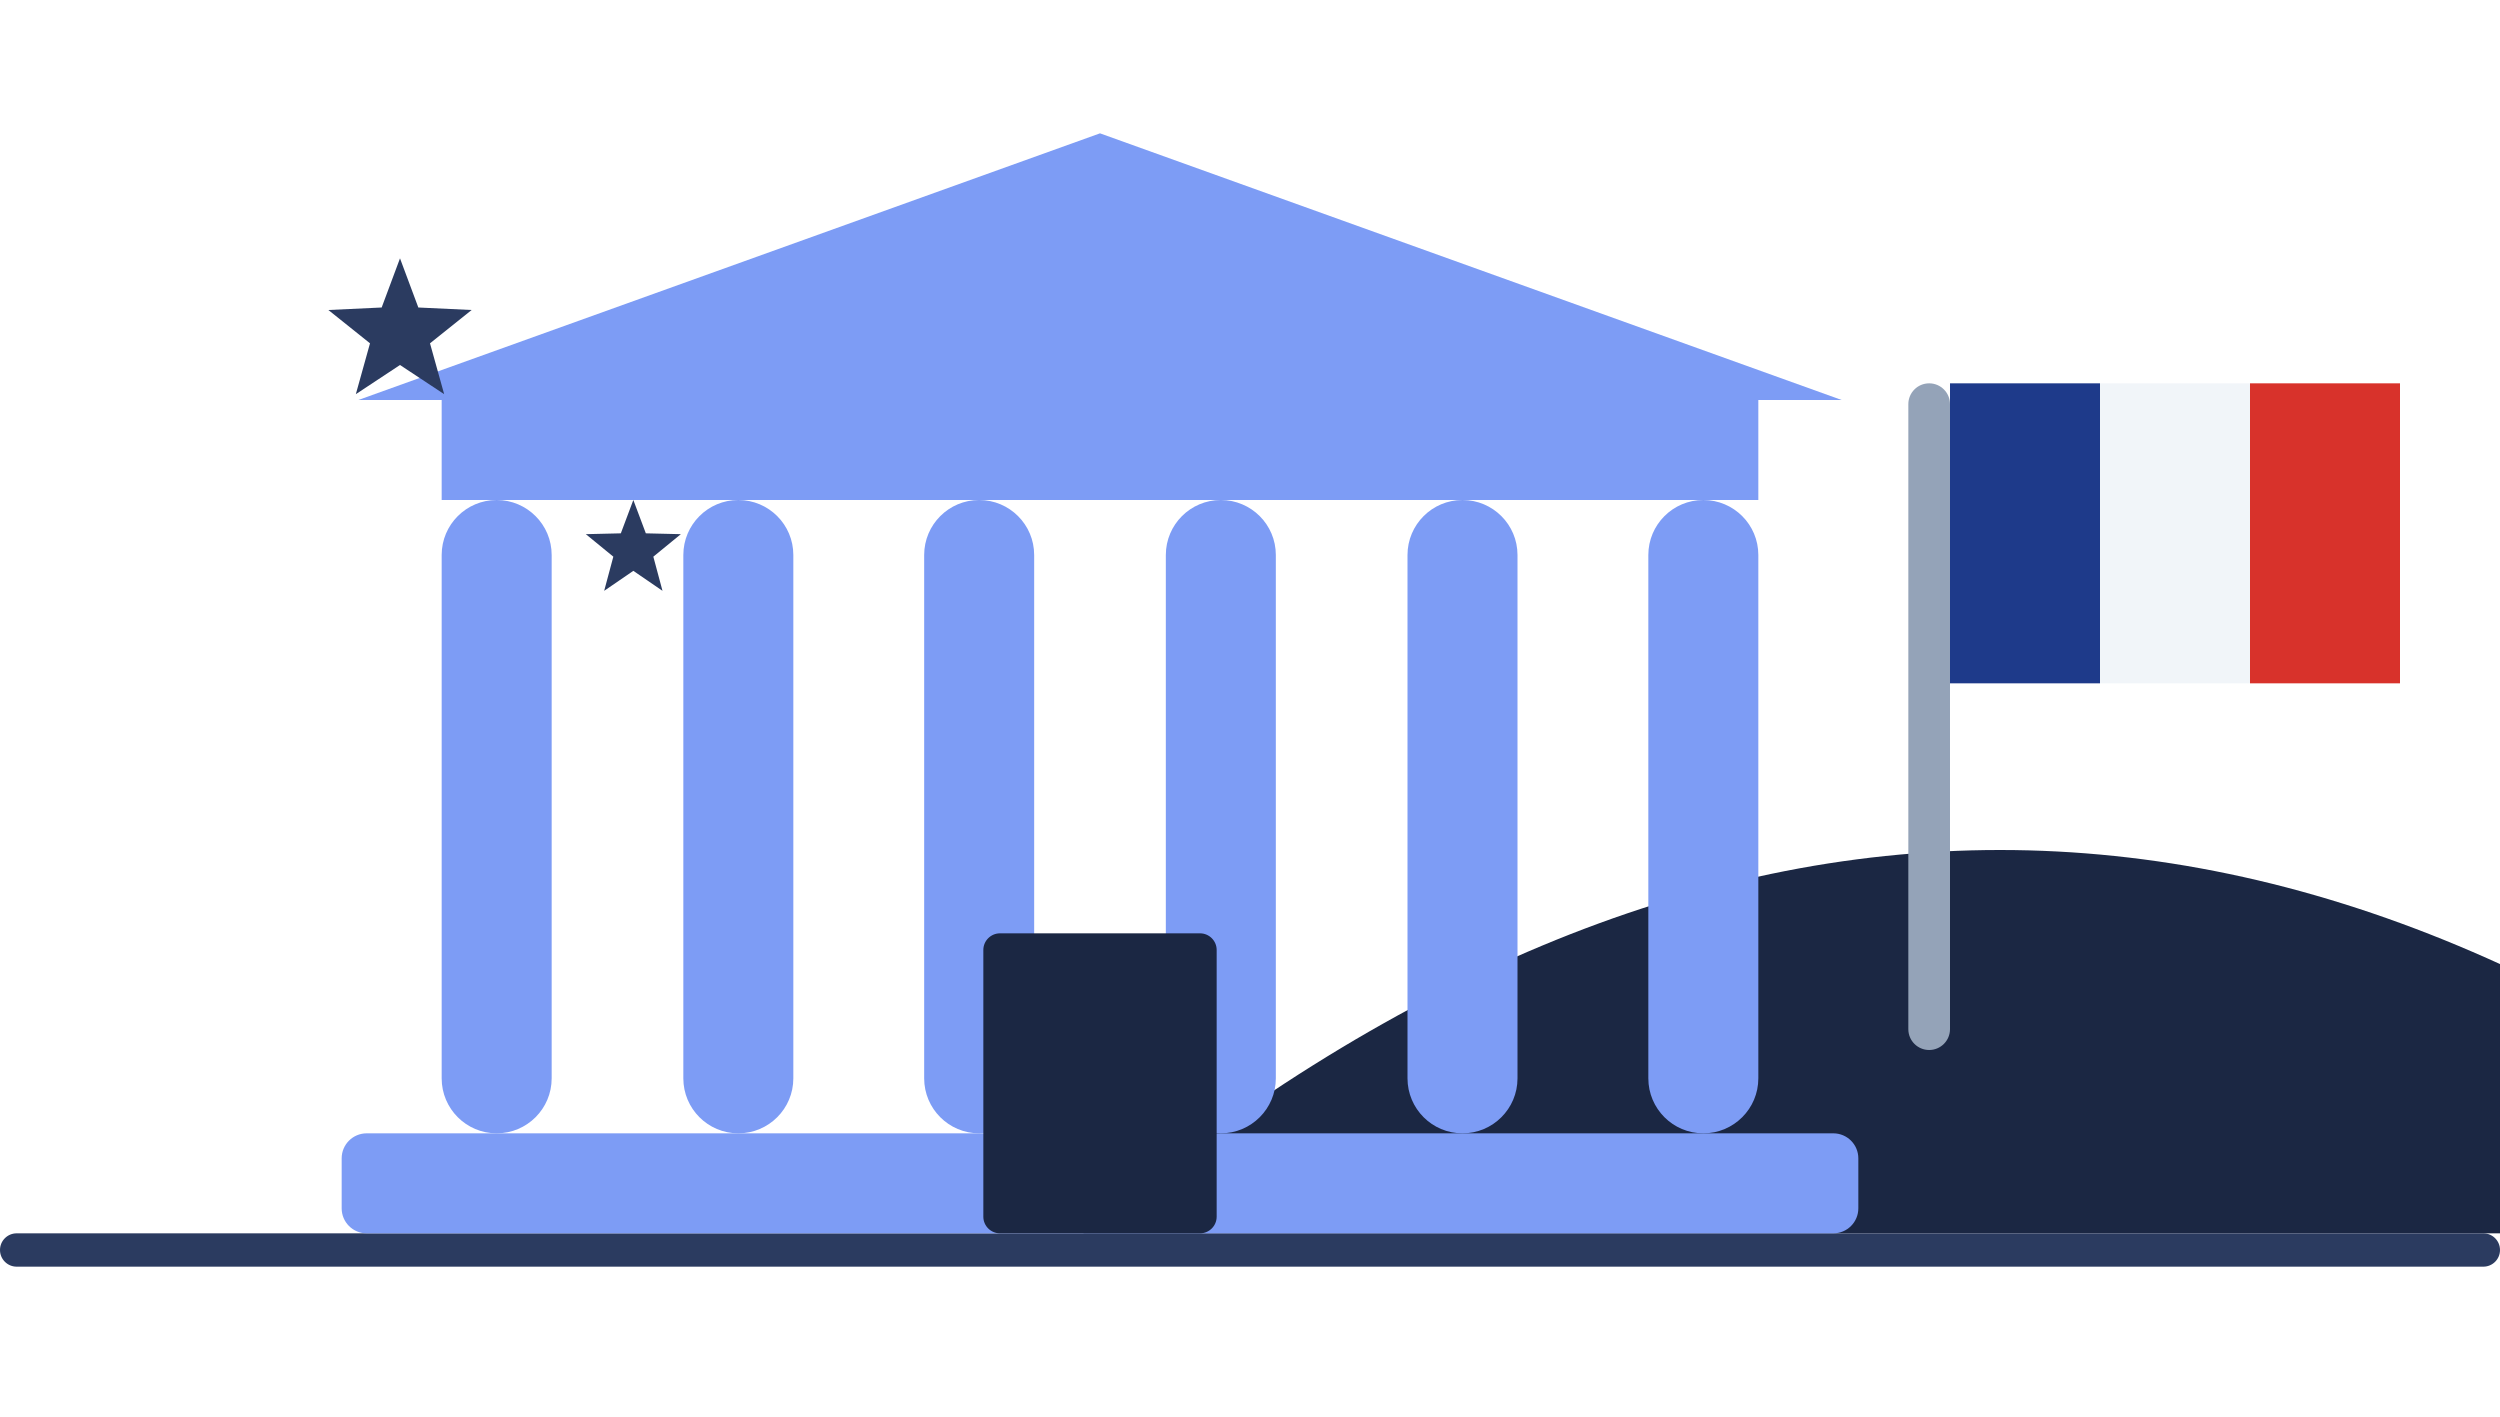
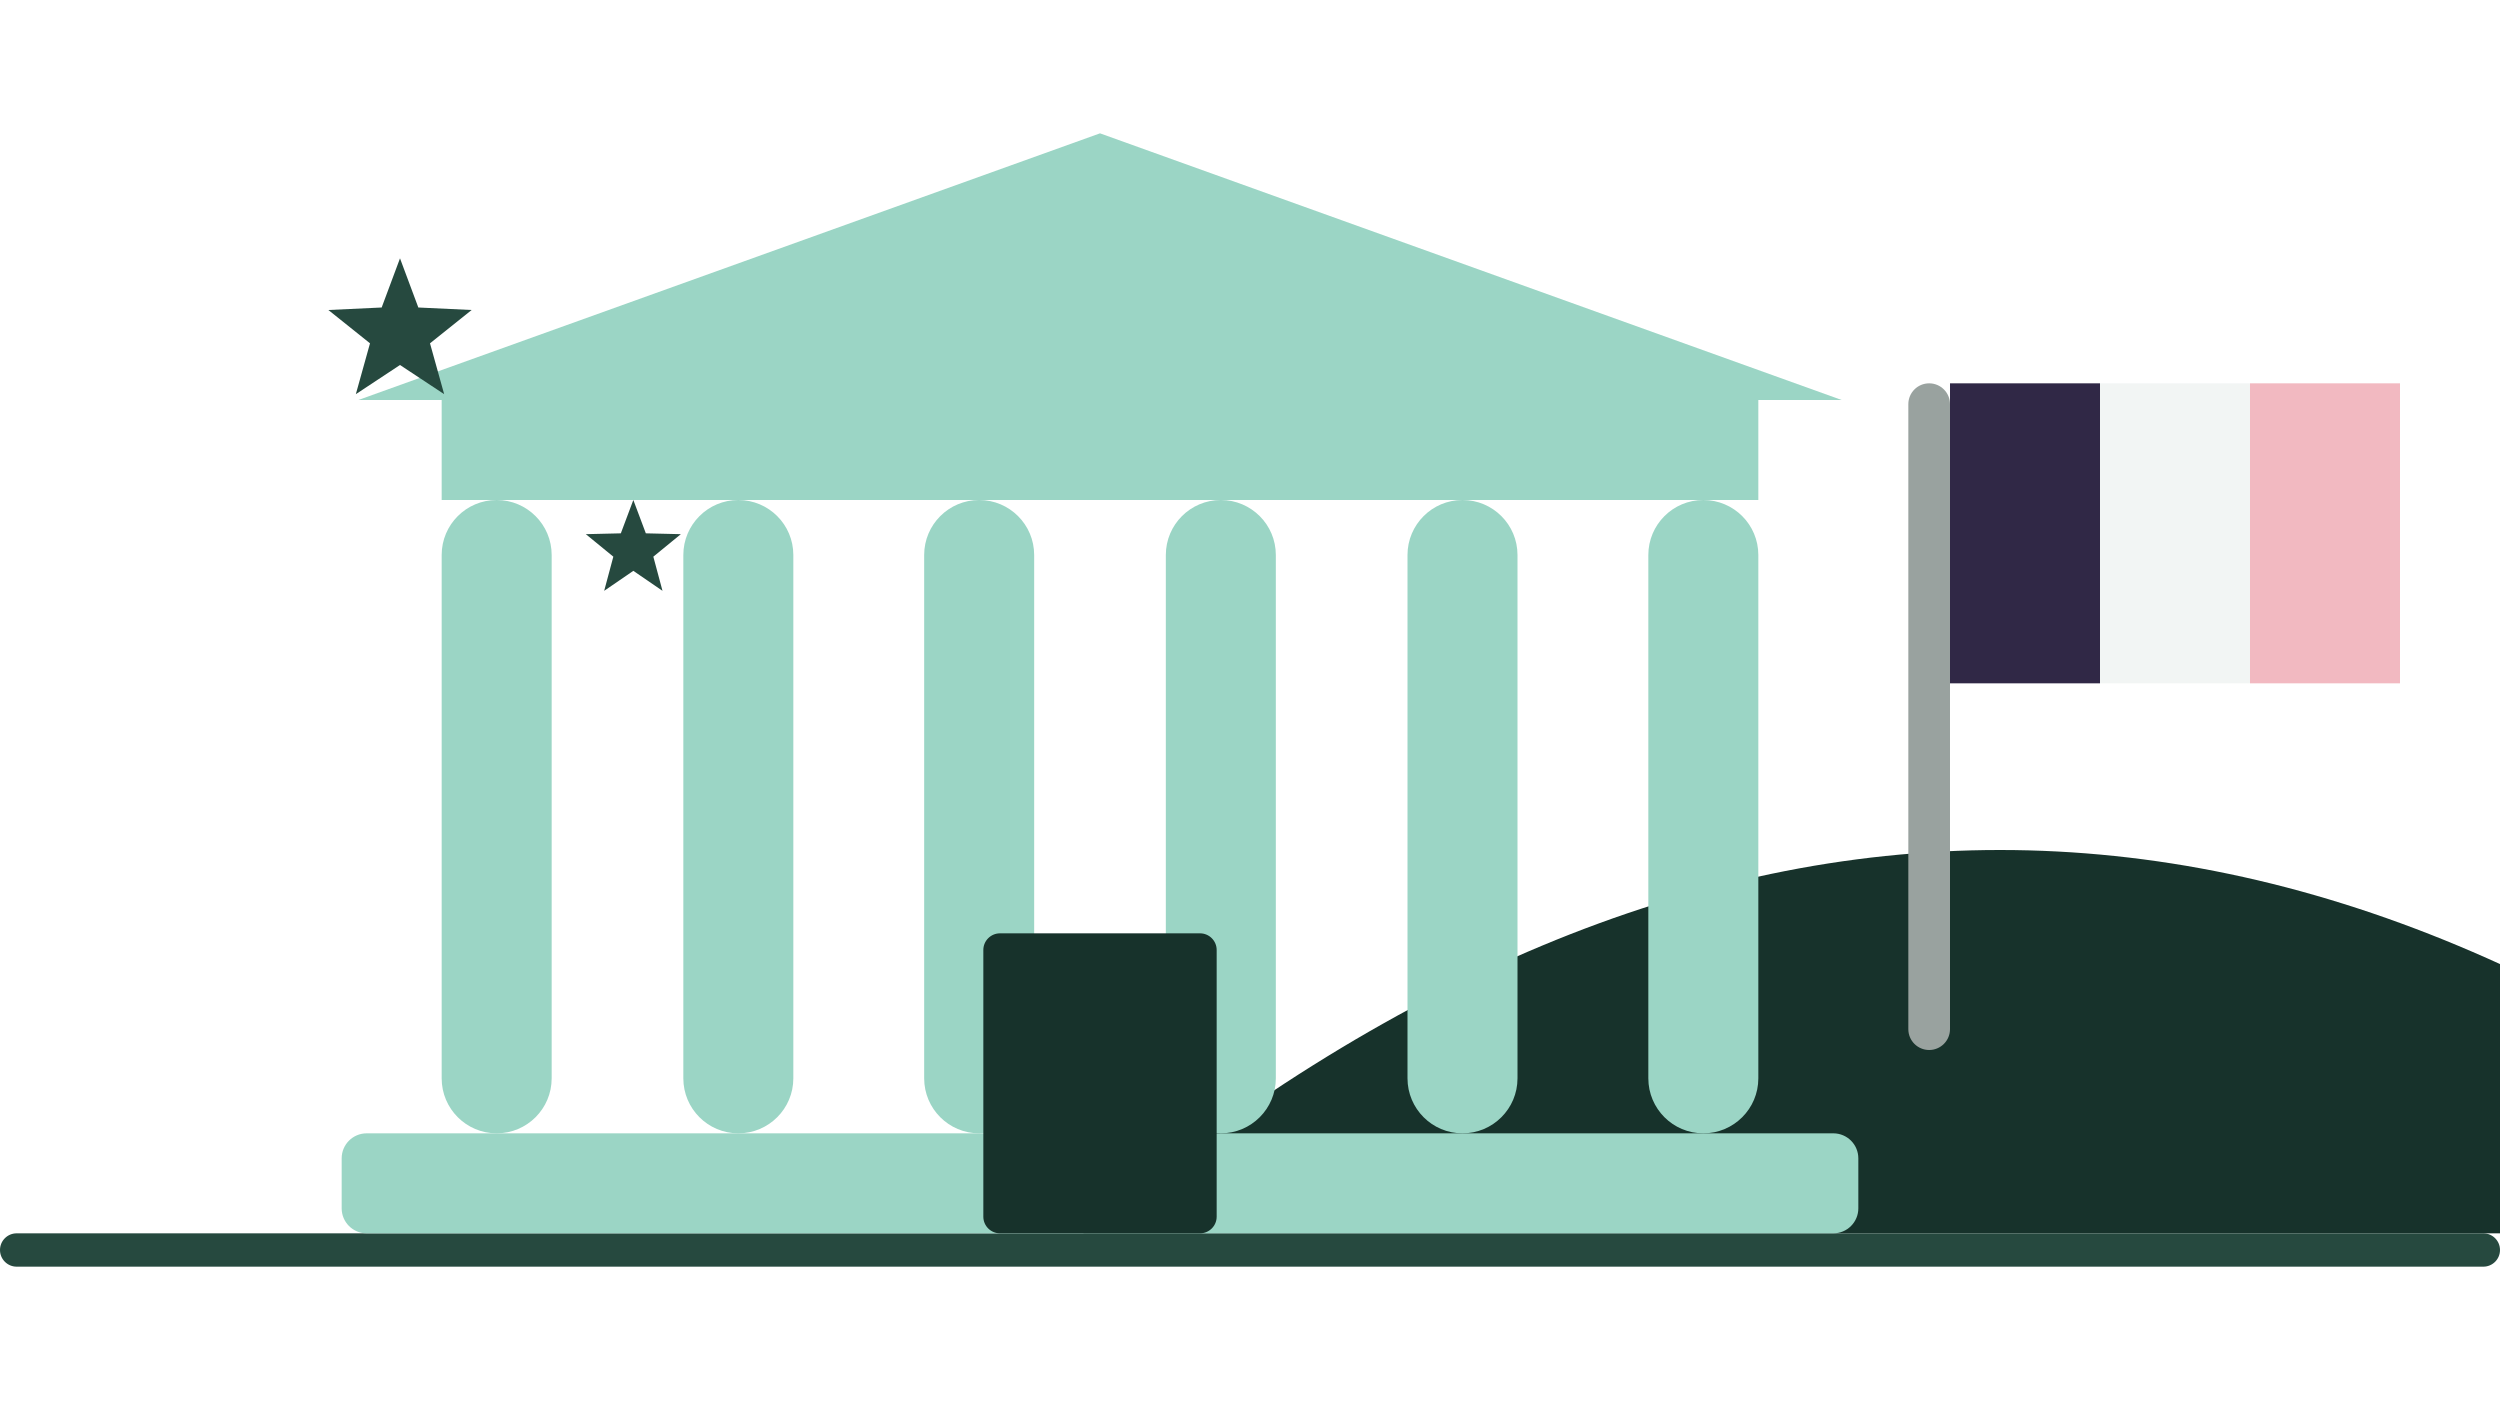
<svg xmlns="http://www.w3.org/2000/svg" viewBox="0 0 300 170" width="300" height="170" fill="none" role="img" aria-hidden="true">
-   <path d="M130 148 Q 240 56 350 148Z" fill="#1b2743" />
-   <rect x="0" y="148" width="300" height="4" rx="2" fill="#2b3b60" />
-   <path d="M43 48 l89 -32 l89 32Z" fill="#7d9cf5" />
-   <rect x="53" y="48" width="158" height="12" fill="#7d9cf5" />
-   <rect x="53.0" y="60" width="13.2" height="76" rx="6.6" fill="#7d9cf5" />
-   <rect x="82.0" y="60" width="13.2" height="76" rx="6.6" fill="#7d9cf5" />
-   <rect x="110.9" y="60" width="13.2" height="76" rx="6.6" fill="#7d9cf5" />
-   <rect x="139.9" y="60" width="13.2" height="76" rx="6.6" fill="#7d9cf5" />
-   <rect x="168.9" y="60" width="13.2" height="76" rx="6.6" fill="#7d9cf5" />
-   <rect x="197.8" y="60" width="13.2" height="76" rx="6.6" fill="#7d9cf5" />
-   <rect x="41" y="136" width="182" height="12" rx="3" fill="#7d9cf5" />
-   <rect x="118" y="112" width="28" height="36" rx="2" fill="#1b2743" />
+   <path d="M130 148 Q 240 56 350 148Z" fill="#17322B" />
+   <rect x="0" y="148" width="300" height="4" rx="2" fill="#26493F" />
+   <path d="M43 48 l89 -32 l89 32Z" fill="#9BD5C5" />
+   <rect x="53" y="48" width="158" height="12" fill="#9BD5C5" />
+   <rect x="53.0" y="60" width="13.2" height="76" rx="6.6" fill="#9BD5C5" />
+   <rect x="82.0" y="60" width="13.2" height="76" rx="6.6" fill="#9BD5C5" />
+   <rect x="110.9" y="60" width="13.2" height="76" rx="6.6" fill="#9BD5C5" />
+   <rect x="139.9" y="60" width="13.2" height="76" rx="6.6" fill="#9BD5C5" />
+   <rect x="168.9" y="60" width="13.2" height="76" rx="6.6" fill="#9BD5C5" />
+   <rect x="197.8" y="60" width="13.2" height="76" rx="6.6" fill="#9BD5C5" />
+   <rect x="41" y="136" width="182" height="12" rx="3" fill="#9BD5C5" />
+   <rect x="118" y="112" width="28" height="36" rx="2" fill="#17322B" />
  <g transform="translate(232 52)">
-     <rect x="-3" y="-6" width="5" height="80" rx="2.5" fill="#94a3b8" />
-     <rect x="2" y="-6" width="18" height="36" fill="#1e3a8a" />
-     <rect x="20" y="-6" width="18" height="36" fill="#f1f5f9" />
-     <rect x="38" y="-6" width="18" height="36" fill="#d8322b" />
+     <rect x="-3" y="-6" width="5" height="80" rx="2.5" fill="#99A29F" />
+     <rect x="2" y="-6" width="18" height="36" fill="#302846" />
+     <rect x="20" y="-6" width="18" height="36" fill="#F2F5F4" />
+     <rect x="38" y="-6" width="18" height="36" fill="#F2B9C1" />
  </g>
-   <polygon points="48.0,31.0 50.2,36.9 56.6,37.2 51.6,41.2 53.3,47.3 48.0,43.8 42.7,47.3 44.4,41.2 39.4,37.2 45.8,36.9" fill="#2b3b60" />
-   <polygon points="76.0,60.0 77.5,64.0 81.7,64.1 78.4,66.8 79.5,70.9 76.0,68.5 72.5,70.9 73.6,66.8 70.3,64.1 74.5,64.0" fill="#2b3b60" />
+   <polygon points="48.0,31.0 50.2,36.9 56.6,37.2 51.6,41.2 53.3,47.3 48.0,43.8 42.7,47.3 44.4,41.2 39.4,37.2 45.8,36.9" fill="#26493F" />
+   <polygon points="76.0,60.0 77.5,64.0 81.7,64.1 78.4,66.8 79.5,70.9 76.0,68.5 72.5,70.9 73.6,66.8 70.3,64.1 74.5,64.0" fill="#26493F" />
</svg>
